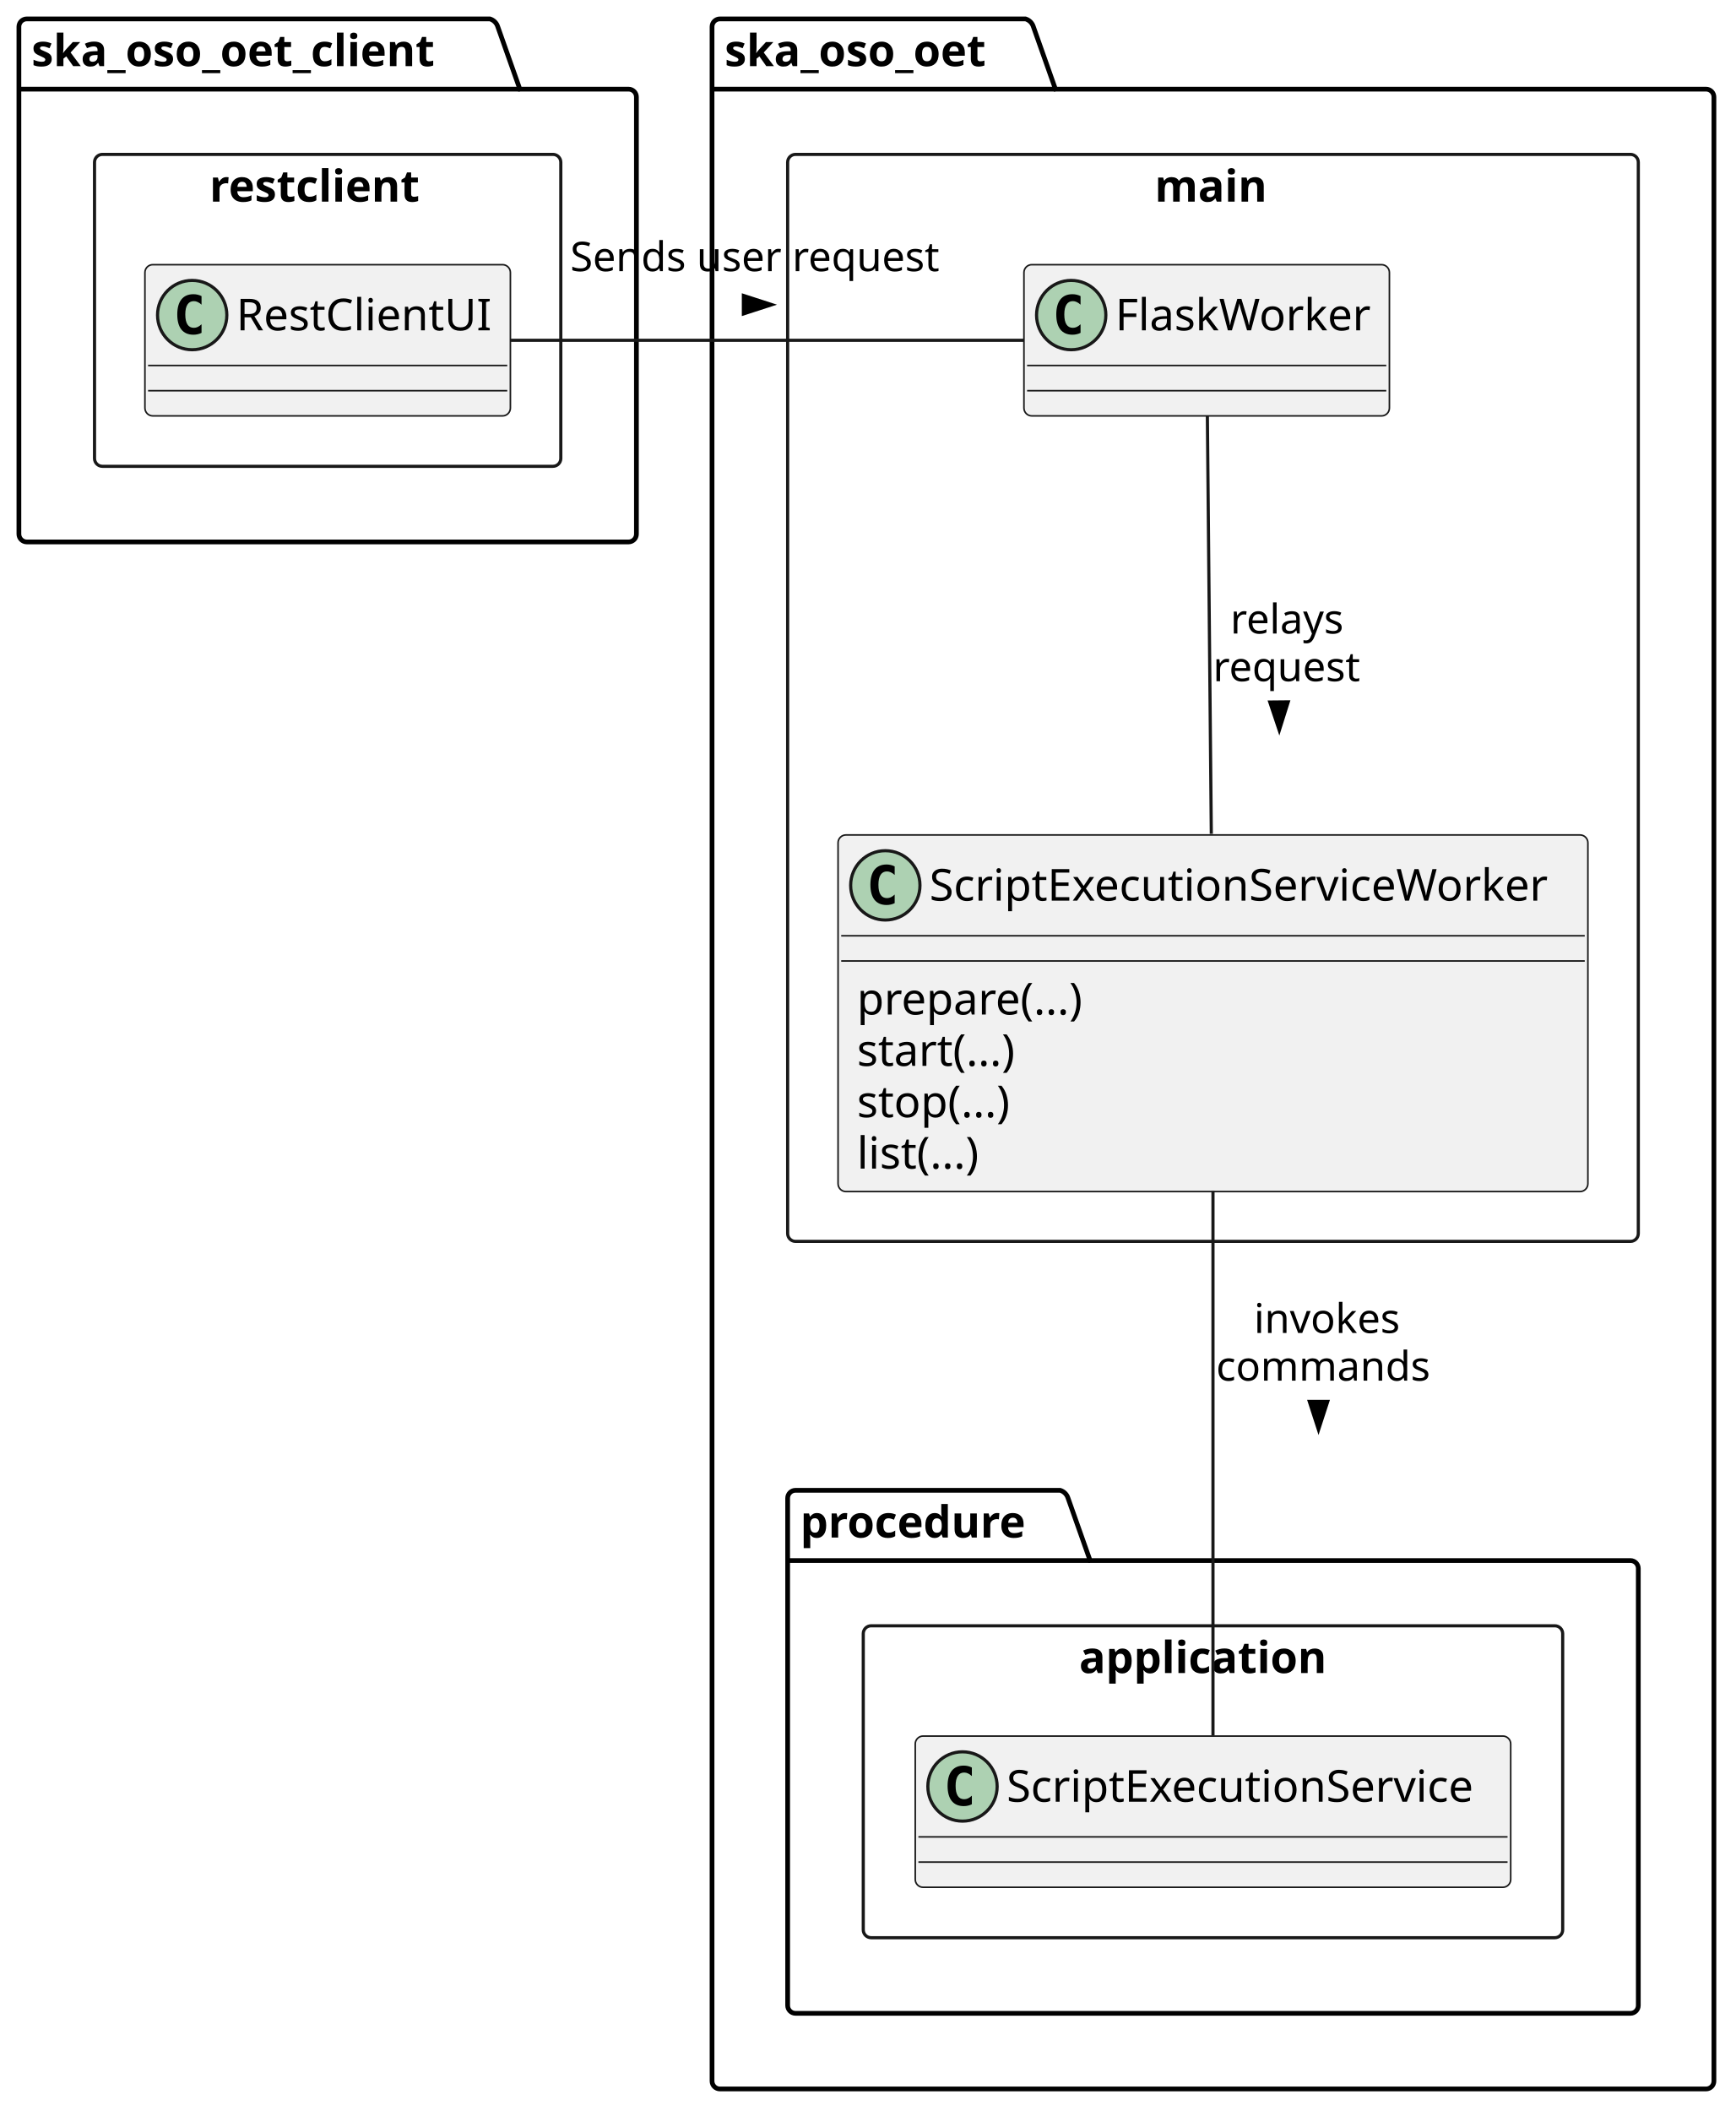
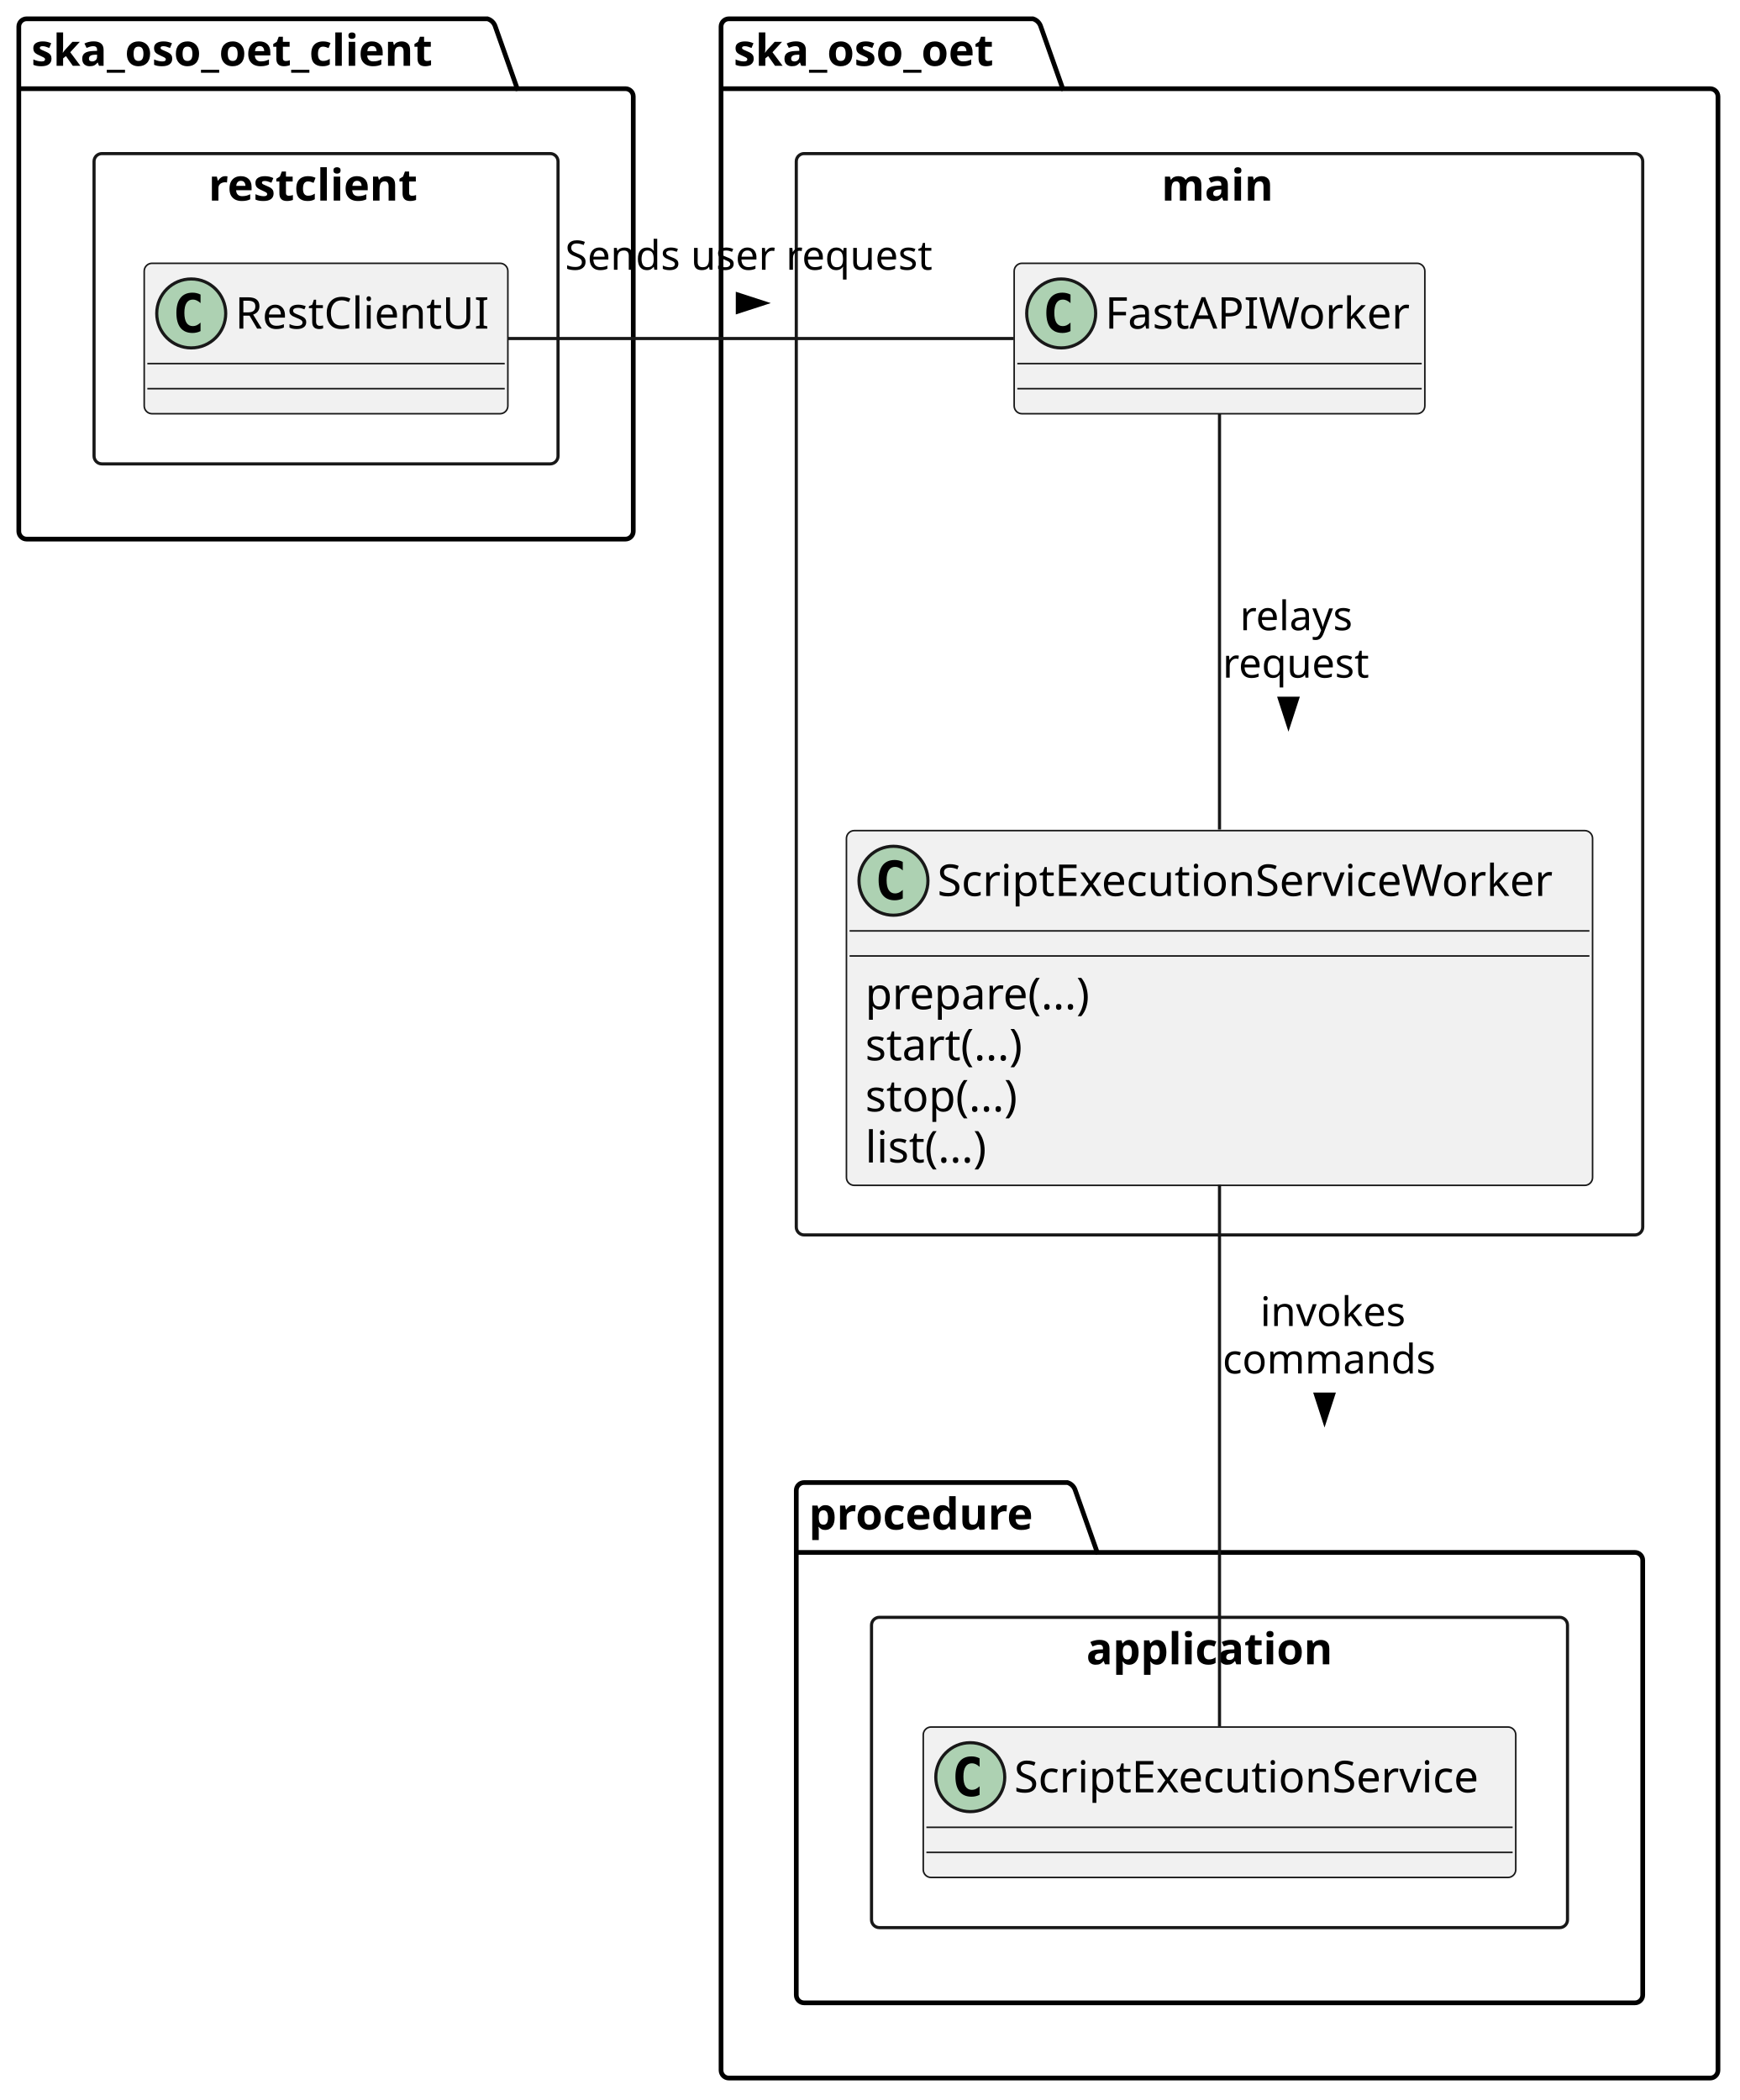
- <svg xmlns="http://www.w3.org/2000/svg" contentStyleType="text/css" height="670px" preserveAspectRatio="none" style="width:551px;height:670px;background:#FFFFFF;" version="1.1" viewBox="0 0 551 670" width="551px" zoomAndPan="magnify">
+ <svg xmlns="http://www.w3.org/2000/svg" contentStyleType="text/css" height="670px" preserveAspectRatio="none" style="width:555px;height:670px;background:#FFFFFF;" version="1.1" viewBox="0 0 555 670" width="555px" zoomAndPan="magnify">
  <defs />
  <g>
    <g id="cluster_ska_oso_oet_client">
      <path d="M8.5,6 L155.5,6 A3.75,3.75 0 0 1 158,8.5 L165,28.297 L199.5,28.297 A2.5,2.5 0 0 1 202,30.797 L202,169.5 A2.5,2.5 0 0 1 199.5,172 L8.5,172 A2.5,2.5 0 0 1 6,169.5 L6,8.5 A2.5,2.5 0 0 1 8.5,6 " fill="none" style="stroke:#000000;stroke-width:1.5;" />
      <line style="stroke:#000000;stroke-width:1.5;" x1="6" x2="165" y1="28.297" y2="28.297" />
      <text fill="#000000" font-family="sans-serif" font-size="14" font-weight="bold" lengthAdjust="spacing" textLength="146" x="10" y="20.995">ska_oso_oet_client</text>
    </g>
    <g id="cluster_restclient">
      <rect fill="none" height="99" rx="2.5" ry="2.5" style="stroke:#181818;stroke-width:1.0;" width="148" x="30" y="49" />
      <text fill="#000000" font-family="sans-serif" font-size="14" font-weight="bold" lengthAdjust="spacing" textLength="75" x="66.5" y="63.995">restclient</text>
    </g>
    <g id="cluster_ska_oso_oet">
-       <path d="M228.5,6 L325.5,6 A3.75,3.75 0 0 1 328,8.5 L335,28.297 L541.5,28.297 A2.5,2.5 0 0 1 544,30.797 L544,660.5 A2.5,2.5 0 0 1 541.5,663 L228.5,663 A2.5,2.5 0 0 1 226,660.5 L226,8.5 A2.5,2.5 0 0 1 228.5,6 " fill="none" style="stroke:#000000;stroke-width:1.5;" />
-       <line style="stroke:#000000;stroke-width:1.5;" x1="226" x2="335" y1="28.297" y2="28.297" />
-       <text fill="#000000" font-family="sans-serif" font-size="14" font-weight="bold" lengthAdjust="spacing" textLength="96" x="230" y="20.995">ska_oso_oet</text>
+       <path d="M232.5,6 L329.5,6 A3.75,3.75 0 0 1 332,8.5 L339,28.297 L545.5,28.297 A2.5,2.5 0 0 1 548,30.797 L548,660.5 A2.5,2.5 0 0 1 545.5,663 L232.5,663 A2.5,2.5 0 0 1 230,660.5 L230,8.5 A2.5,2.5 0 0 1 232.5,6 " fill="none" style="stroke:#000000;stroke-width:1.5;" />
+       <line style="stroke:#000000;stroke-width:1.5;" x1="230" x2="339" y1="28.297" y2="28.297" />
+       <text fill="#000000" font-family="sans-serif" font-size="14" font-weight="bold" lengthAdjust="spacing" textLength="96" x="234" y="20.995">ska_oso_oet</text>
    </g>
    <g id="cluster_main">
-       <rect fill="none" height="345" rx="2.5" ry="2.5" style="stroke:#181818;stroke-width:1.0;" width="270" x="250" y="49" />
-       <text fill="#000000" font-family="sans-serif" font-size="14" font-weight="bold" lengthAdjust="spacing" textLength="37" x="366.5" y="63.995">main</text>
+       <rect fill="none" height="345" rx="2.5" ry="2.5" style="stroke:#181818;stroke-width:1.0;" width="270" x="254" y="49" />
+       <text fill="#000000" font-family="sans-serif" font-size="14" font-weight="bold" lengthAdjust="spacing" textLength="37" x="370.5" y="63.995">main</text>
    </g>
    <g id="cluster_procedure">
-       <path d="M252.5,473 L336.5,473 A3.75,3.75 0 0 1 339,475.5 L346,495.297 L517.5,495.297 A2.5,2.5 0 0 1 520,497.797 L520,636.5 A2.5,2.5 0 0 1 517.5,639 L252.5,639 A2.5,2.5 0 0 1 250,636.5 L250,475.5 A2.5,2.5 0 0 1 252.5,473 " fill="none" style="stroke:#000000;stroke-width:1.5;" />
-       <line style="stroke:#000000;stroke-width:1.5;" x1="250" x2="346" y1="495.297" y2="495.297" />
-       <text fill="#000000" font-family="sans-serif" font-size="14" font-weight="bold" lengthAdjust="spacing" textLength="83" x="254" y="487.995">procedure</text>
+       <path d="M256.5,473 L340.5,473 A3.75,3.75 0 0 1 343,475.5 L350,495.297 L521.5,495.297 A2.5,2.5 0 0 1 524,497.797 L524,636.5 A2.5,2.5 0 0 1 521.5,639 L256.5,639 A2.5,2.5 0 0 1 254,636.5 L254,475.5 A2.5,2.5 0 0 1 256.5,473 " fill="none" style="stroke:#000000;stroke-width:1.5;" />
+       <line style="stroke:#000000;stroke-width:1.5;" x1="254" x2="350" y1="495.297" y2="495.297" />
+       <text fill="#000000" font-family="sans-serif" font-size="14" font-weight="bold" lengthAdjust="spacing" textLength="83" x="258" y="487.995">procedure</text>
    </g>
    <g id="cluster_application">
-       <rect fill="none" height="99" rx="2.5" ry="2.5" style="stroke:#181818;stroke-width:1.0;" width="222" x="274" y="516" />
-       <text fill="#000000" font-family="sans-serif" font-size="14" font-weight="bold" lengthAdjust="spacing" textLength="85" x="342.5" y="530.995">application</text>
+       <rect fill="none" height="99" rx="2.5" ry="2.5" style="stroke:#181818;stroke-width:1.0;" width="222" x="278" y="516" />
+       <text fill="#000000" font-family="sans-serif" font-size="14" font-weight="bold" lengthAdjust="spacing" textLength="85" x="346.5" y="530.995">application</text>
    </g>
    <g id="elem_RestClientUI">
      <rect codeLine="5" fill="#F1F1F1" height="48" id="RestClientUI" rx="2.5" ry="2.5" style="stroke:#181818;stroke-width:0.5;" width="116" x="46" y="84" />
      <ellipse cx="61" cy="100" fill="#ADD1B2" rx="11" ry="11" style="stroke:#181818;stroke-width:1.0;" />
      <path d="M63.969,105.641 Q63.391,105.938 62.75,106.078 Q62.109,106.234 61.406,106.234 Q58.906,106.234 57.578,104.594 Q56.266,102.938 56.266,99.812 Q56.266,96.688 57.578,95.031 Q58.906,93.375 61.406,93.375 Q62.109,93.375 62.75,93.531 Q63.406,93.688 63.969,93.984 L63.969,96.703 Q63.344,96.125 62.75,95.859 Q62.156,95.578 61.531,95.578 Q60.188,95.578 59.5,96.656 Q58.812,97.719 58.812,99.812 Q58.812,101.906 59.5,102.984 Q60.188,104.047 61.531,104.047 Q62.156,104.047 62.75,103.781 Q63.344,103.5 63.969,102.922 L63.969,105.641 Z " fill="#000000" />
      <text fill="#000000" font-family="sans-serif" font-size="14" lengthAdjust="spacing" textLength="84" x="75" y="104.847">RestClientUI</text>
      <line style="stroke:#181818;stroke-width:0.5;" x1="47" x2="161" y1="116" y2="116" />
      <line style="stroke:#181818;stroke-width:0.5;" x1="47" x2="161" y1="124" y2="124" />
    </g>
    <g id="elem_ScriptExecutionServiceWorker">
-       <rect codeLine="12" fill="#F1F1F1" height="113.188" id="ScriptExecutionServiceWorker" rx="2.5" ry="2.5" style="stroke:#181818;stroke-width:0.5;" width="238" x="266" y="265" />
-       <ellipse cx="281" cy="281" fill="#ADD1B2" rx="11" ry="11" style="stroke:#181818;stroke-width:1.0;" />
-       <path d="M283.969,286.641 Q283.391,286.938 282.75,287.078 Q282.109,287.234 281.406,287.234 Q278.906,287.234 277.578,285.594 Q276.266,283.938 276.266,280.812 Q276.266,277.688 277.578,276.031 Q278.906,274.375 281.406,274.375 Q282.109,274.375 282.75,274.531 Q283.406,274.688 283.969,274.984 L283.969,277.703 Q283.344,277.125 282.75,276.859 Q282.156,276.578 281.531,276.578 Q280.188,276.578 279.5,277.656 Q278.812,278.719 278.812,280.812 Q278.812,282.906 279.5,283.984 Q280.188,285.047 281.531,285.047 Q282.156,285.047 282.75,284.781 Q283.344,284.5 283.969,283.922 L283.969,286.641 Z " fill="#000000" />
-       <text fill="#000000" font-family="sans-serif" font-size="14" lengthAdjust="spacing" textLength="206" x="295" y="285.847">ScriptExecutionServiceWorker</text>
-       <line style="stroke:#181818;stroke-width:0.5;" x1="267" x2="503" y1="297" y2="297" />
-       <line style="stroke:#181818;stroke-width:0.5;" x1="267" x2="503" y1="305" y2="305" />
-       <text fill="#000000" font-family="sans-serif" font-size="14" lengthAdjust="spacing" textLength="76" x="272" y="321.995">prepare(...)</text>
-       <text fill="#000000" font-family="sans-serif" font-size="14" lengthAdjust="spacing" textLength="53" x="272" y="338.292">start(...)</text>
-       <text fill="#000000" font-family="sans-serif" font-size="14" lengthAdjust="spacing" textLength="53" x="272" y="354.589">stop(...)</text>
-       <text fill="#000000" font-family="sans-serif" font-size="14" lengthAdjust="spacing" textLength="41" x="272" y="370.886">list(...)</text>
+       <rect codeLine="12" fill="#F1F1F1" height="113.188" id="ScriptExecutionServiceWorker" rx="2.5" ry="2.5" style="stroke:#181818;stroke-width:0.5;" width="238" x="270" y="265" />
+       <ellipse cx="285" cy="281" fill="#ADD1B2" rx="11" ry="11" style="stroke:#181818;stroke-width:1.0;" />
+       <path d="M287.969,286.641 Q287.391,286.938 286.75,287.078 Q286.109,287.234 285.406,287.234 Q282.906,287.234 281.578,285.594 Q280.266,283.938 280.266,280.812 Q280.266,277.688 281.578,276.031 Q282.906,274.375 285.406,274.375 Q286.109,274.375 286.75,274.531 Q287.406,274.688 287.969,274.984 L287.969,277.703 Q287.344,277.125 286.75,276.859 Q286.156,276.578 285.531,276.578 Q284.188,276.578 283.5,277.656 Q282.812,278.719 282.812,280.812 Q282.812,282.906 283.5,283.984 Q284.188,285.047 285.531,285.047 Q286.156,285.047 286.75,284.781 Q287.344,284.5 287.969,283.922 L287.969,286.641 Z " fill="#000000" />
+       <text fill="#000000" font-family="sans-serif" font-size="14" lengthAdjust="spacing" textLength="206" x="299" y="285.847">ScriptExecutionServiceWorker</text>
+       <line style="stroke:#181818;stroke-width:0.5;" x1="271" x2="507" y1="297" y2="297" />
+       <line style="stroke:#181818;stroke-width:0.5;" x1="271" x2="507" y1="305" y2="305" />
+       <text fill="#000000" font-family="sans-serif" font-size="14" lengthAdjust="spacing" textLength="76" x="276" y="321.995">prepare(...)</text>
+       <text fill="#000000" font-family="sans-serif" font-size="14" lengthAdjust="spacing" textLength="53" x="276" y="338.292">start(...)</text>
+       <text fill="#000000" font-family="sans-serif" font-size="14" lengthAdjust="spacing" textLength="53" x="276" y="354.589">stop(...)</text>
+       <text fill="#000000" font-family="sans-serif" font-size="14" lengthAdjust="spacing" textLength="41" x="276" y="370.886">list(...)</text>
    </g>
-     <g id="elem_FlaskWorker">
-       <rect codeLine="19" fill="#F1F1F1" height="48" id="FlaskWorker" rx="2.5" ry="2.5" style="stroke:#181818;stroke-width:0.5;" width="116" x="325" y="84" />
-       <ellipse cx="340" cy="100" fill="#ADD1B2" rx="11" ry="11" style="stroke:#181818;stroke-width:1.0;" />
-       <path d="M342.969,105.641 Q342.391,105.938 341.75,106.078 Q341.109,106.234 340.406,106.234 Q337.906,106.234 336.578,104.594 Q335.266,102.938 335.266,99.812 Q335.266,96.688 336.578,95.031 Q337.906,93.375 340.406,93.375 Q341.109,93.375 341.75,93.531 Q342.406,93.688 342.969,93.984 L342.969,96.703 Q342.344,96.125 341.75,95.859 Q341.156,95.578 340.531,95.578 Q339.188,95.578 338.5,96.656 Q337.812,97.719 337.812,99.812 Q337.812,101.906 338.5,102.984 Q339.188,104.047 340.531,104.047 Q341.156,104.047 341.75,103.781 Q342.344,103.5 342.969,102.922 L342.969,105.641 Z " fill="#000000" />
-       <text fill="#000000" font-family="sans-serif" font-size="14" lengthAdjust="spacing" textLength="84" x="354" y="104.847">FlaskWorker</text>
-       <line style="stroke:#181818;stroke-width:0.5;" x1="326" x2="440" y1="116" y2="116" />
-       <line style="stroke:#181818;stroke-width:0.5;" x1="326" x2="440" y1="124" y2="124" />
+     <g id="elem_FastAPIWorker">
+       <rect codeLine="19" fill="#F1F1F1" height="48" id="FastAPIWorker" rx="2.5" ry="2.5" style="stroke:#181818;stroke-width:0.5;" width="131" x="323.5" y="84" />
+       <ellipse cx="338.5" cy="100" fill="#ADD1B2" rx="11" ry="11" style="stroke:#181818;stroke-width:1.0;" />
+       <path d="M341.469,105.641 Q340.891,105.938 340.25,106.078 Q339.609,106.234 338.906,106.234 Q336.406,106.234 335.078,104.594 Q333.766,102.938 333.766,99.812 Q333.766,96.688 335.078,95.031 Q336.406,93.375 338.906,93.375 Q339.609,93.375 340.25,93.531 Q340.906,93.688 341.469,93.984 L341.469,96.703 Q340.844,96.125 340.25,95.859 Q339.656,95.578 339.031,95.578 Q337.688,95.578 337,96.656 Q336.312,97.719 336.312,99.812 Q336.312,101.906 337,102.984 Q337.688,104.047 339.031,104.047 Q339.656,104.047 340.25,103.781 Q340.844,103.5 341.469,102.922 L341.469,105.641 Z " fill="#000000" />
+       <text fill="#000000" font-family="sans-serif" font-size="14" lengthAdjust="spacing" textLength="99" x="352.5" y="104.847">FastAPIWorker</text>
+       <line style="stroke:#181818;stroke-width:0.5;" x1="324.5" x2="453.5" y1="116" y2="116" />
+       <line style="stroke:#181818;stroke-width:0.5;" x1="324.5" x2="453.5" y1="124" y2="124" />
    </g>
    <g id="elem_ScriptExecutionService">
-       <rect codeLine="25" fill="#F1F1F1" height="48" id="ScriptExecutionService" rx="2.5" ry="2.5" style="stroke:#181818;stroke-width:0.5;" width="189" x="290.5" y="551" />
-       <ellipse cx="305.5" cy="567" fill="#ADD1B2" rx="11" ry="11" style="stroke:#181818;stroke-width:1.0;" />
-       <path d="M308.469,572.641 Q307.891,572.938 307.25,573.078 Q306.609,573.234 305.906,573.234 Q303.406,573.234 302.078,571.594 Q300.766,569.938 300.766,566.812 Q300.766,563.688 302.078,562.031 Q303.406,560.375 305.906,560.375 Q306.609,560.375 307.25,560.531 Q307.906,560.688 308.469,560.984 L308.469,563.703 Q307.844,563.125 307.25,562.859 Q306.656,562.578 306.031,562.578 Q304.688,562.578 304,563.656 Q303.312,564.719 303.312,566.812 Q303.312,568.906 304,569.984 Q304.688,571.047 306.031,571.047 Q306.656,571.047 307.25,570.781 Q307.844,570.5 308.469,569.922 L308.469,572.641 Z " fill="#000000" />
-       <text fill="#000000" font-family="sans-serif" font-size="14" lengthAdjust="spacing" textLength="157" x="319.5" y="571.847">ScriptExecutionService</text>
-       <line style="stroke:#181818;stroke-width:0.5;" x1="291.5" x2="478.5" y1="583" y2="583" />
-       <line style="stroke:#181818;stroke-width:0.5;" x1="291.5" x2="478.5" y1="591" y2="591" />
+       <rect codeLine="25" fill="#F1F1F1" height="48" id="ScriptExecutionService" rx="2.5" ry="2.5" style="stroke:#181818;stroke-width:0.5;" width="189" x="294.5" y="551" />
+       <ellipse cx="309.5" cy="567" fill="#ADD1B2" rx="11" ry="11" style="stroke:#181818;stroke-width:1.0;" />
+       <path d="M312.469,572.641 Q311.891,572.938 311.25,573.078 Q310.609,573.234 309.906,573.234 Q307.406,573.234 306.078,571.594 Q304.766,569.938 304.766,566.812 Q304.766,563.688 306.078,562.031 Q307.406,560.375 309.906,560.375 Q310.609,560.375 311.25,560.531 Q311.906,560.688 312.469,560.984 L312.469,563.703 Q311.844,563.125 311.25,562.859 Q310.656,562.578 310.031,562.578 Q308.688,562.578 308,563.656 Q307.312,564.719 307.312,566.812 Q307.312,568.906 308,569.984 Q308.688,571.047 310.031,571.047 Q310.656,571.047 311.25,570.781 Q311.844,570.5 312.469,569.922 L312.469,572.641 Z " fill="#000000" />
+       <text fill="#000000" font-family="sans-serif" font-size="14" lengthAdjust="spacing" textLength="157" x="323.5" y="571.847">ScriptExecutionService</text>
+       <line style="stroke:#181818;stroke-width:0.5;" x1="295.5" x2="482.5" y1="583" y2="583" />
+       <line style="stroke:#181818;stroke-width:0.5;" x1="295.5" x2="482.5" y1="591" y2="591" />
    </g>
-     <g id="link_RestClientUI_FlaskWorker">
-       <path codeLine="31" d="M162.15,108 C209.9,108 277.2,108 324.93,108 " fill="none" id="RestClientUI-FlaskWorker" style="stroke:#181818;stroke-width:1.0;" />
-       <text fill="#000000" font-family="sans-serif" font-size="13" lengthAdjust="spacing" textLength="125" x="181" y="86.067">Sends user request</text>
-       <polygon fill="#000000" points="245,96.699,235.955,93.76,235.955,99.638,245,96.699" style="stroke:#000000;stroke-width:1.0;" />
-       <text fill="#000000" font-family="sans-serif" font-size="13" lengthAdjust="spacing" textLength="4" x="248" y="101.2"> </text>
+     <g id="link_RestClientUI_FastAPIWorker">
+       <path codeLine="31" d="M162.02,108 C208.81,108 274.62,108 323.34,108 " fill="none" id="RestClientUI-FastAPIWorker" style="stroke:#181818;stroke-width:1.0;" />
+       <text fill="#000000" font-family="sans-serif" font-size="13" lengthAdjust="spacing" textLength="125" x="180.25" y="86.067">Sends user request</text>
+       <polygon fill="#000000" points="244.25,96.699,235.205,93.76,235.205,99.638,244.25,96.699" style="stroke:#000000;stroke-width:1.0;" />
+       <text fill="#000000" font-family="sans-serif" font-size="13" lengthAdjust="spacing" textLength="4" x="247.25" y="101.2"> </text>
    </g>
-     <g id="link_FlaskWorker_ScriptExecutionServiceWorker">
-       <path codeLine="32" d="M383.22,132.04 C383.52,163.62 384.06,221.37 384.47,264.66 " fill="none" id="FlaskWorker-ScriptExecutionServiceWorker" style="stroke:#181818;stroke-width:1.0;" />
-       <text fill="#000000" font-family="sans-serif" font-size="13" lengthAdjust="spacing" textLength="38" x="390.5" y="201.067">relays</text>
-       <text fill="#000000" font-family="sans-serif" font-size="13" lengthAdjust="spacing" textLength="49" x="385" y="216.2">request</text>
-       <polygon fill="#000000" points="406.047,231.832,408.901,222.759,403.023,222.815,406.047,231.832" style="stroke:#000000;stroke-width:1.0;" />
-       <text fill="#000000" font-family="sans-serif" font-size="13" lengthAdjust="spacing" textLength="4" x="414" y="231.333"> </text>
+     <g id="link_FastAPIWorker_ScriptExecutionServiceWorker">
+       <path codeLine="32" d="M389,132.04 C389,163.62 389,221.37 389,264.66 " fill="none" id="FastAPIWorker-ScriptExecutionServiceWorker" style="stroke:#181818;stroke-width:1.0;" />
+       <text fill="#000000" font-family="sans-serif" font-size="13" lengthAdjust="spacing" textLength="38" x="395.5" y="201.067">relays</text>
+       <text fill="#000000" font-family="sans-serif" font-size="13" lengthAdjust="spacing" textLength="49" x="390" y="216.2">request</text>
+       <polygon fill="#000000" points="411,231.832,413.939,222.787,408.061,222.787,411,231.832" style="stroke:#000000;stroke-width:1.0;" />
+       <text fill="#000000" font-family="sans-serif" font-size="13" lengthAdjust="spacing" textLength="4" x="419" y="231.333"> </text>
    </g>
    <g id="link_ScriptExecutionServiceWorker_ScriptExecutionService">
-       <path codeLine="33" d="M385,378 C385,432.11 385,511.75 385,550.75 " fill="none" id="ScriptExecutionServiceWorker-ScriptExecutionService" style="stroke:#181818;stroke-width:1.0;" />
-       <text fill="#000000" font-family="sans-serif" font-size="13" lengthAdjust="spacing" textLength="48" x="398" y="423.067">invokes</text>
-       <text fill="#000000" font-family="sans-serif" font-size="13" lengthAdjust="spacing" textLength="72" x="386" y="438.2">commands</text>
-       <polygon fill="#000000" points="418.5,453.832,421.439,444.787,415.561,444.787,418.5,453.832" style="stroke:#000000;stroke-width:1.0;" />
-       <text fill="#000000" font-family="sans-serif" font-size="13" lengthAdjust="spacing" textLength="4" x="426.5" y="453.332"> </text>
+       <path codeLine="33" d="M389,378 C389,432.11 389,511.75 389,550.75 " fill="none" id="ScriptExecutionServiceWorker-ScriptExecutionService" style="stroke:#181818;stroke-width:1.0;" />
+       <text fill="#000000" font-family="sans-serif" font-size="13" lengthAdjust="spacing" textLength="48" x="402" y="423.067">invokes</text>
+       <text fill="#000000" font-family="sans-serif" font-size="13" lengthAdjust="spacing" textLength="72" x="390" y="438.2">commands</text>
+       <polygon fill="#000000" points="422.5,453.832,425.439,444.787,419.561,444.787,422.5,453.832" style="stroke:#000000;stroke-width:1.0;" />
+       <text fill="#000000" font-family="sans-serif" font-size="13" lengthAdjust="spacing" textLength="4" x="430.5" y="453.332"> </text>
    </g>
  </g>
</svg>
